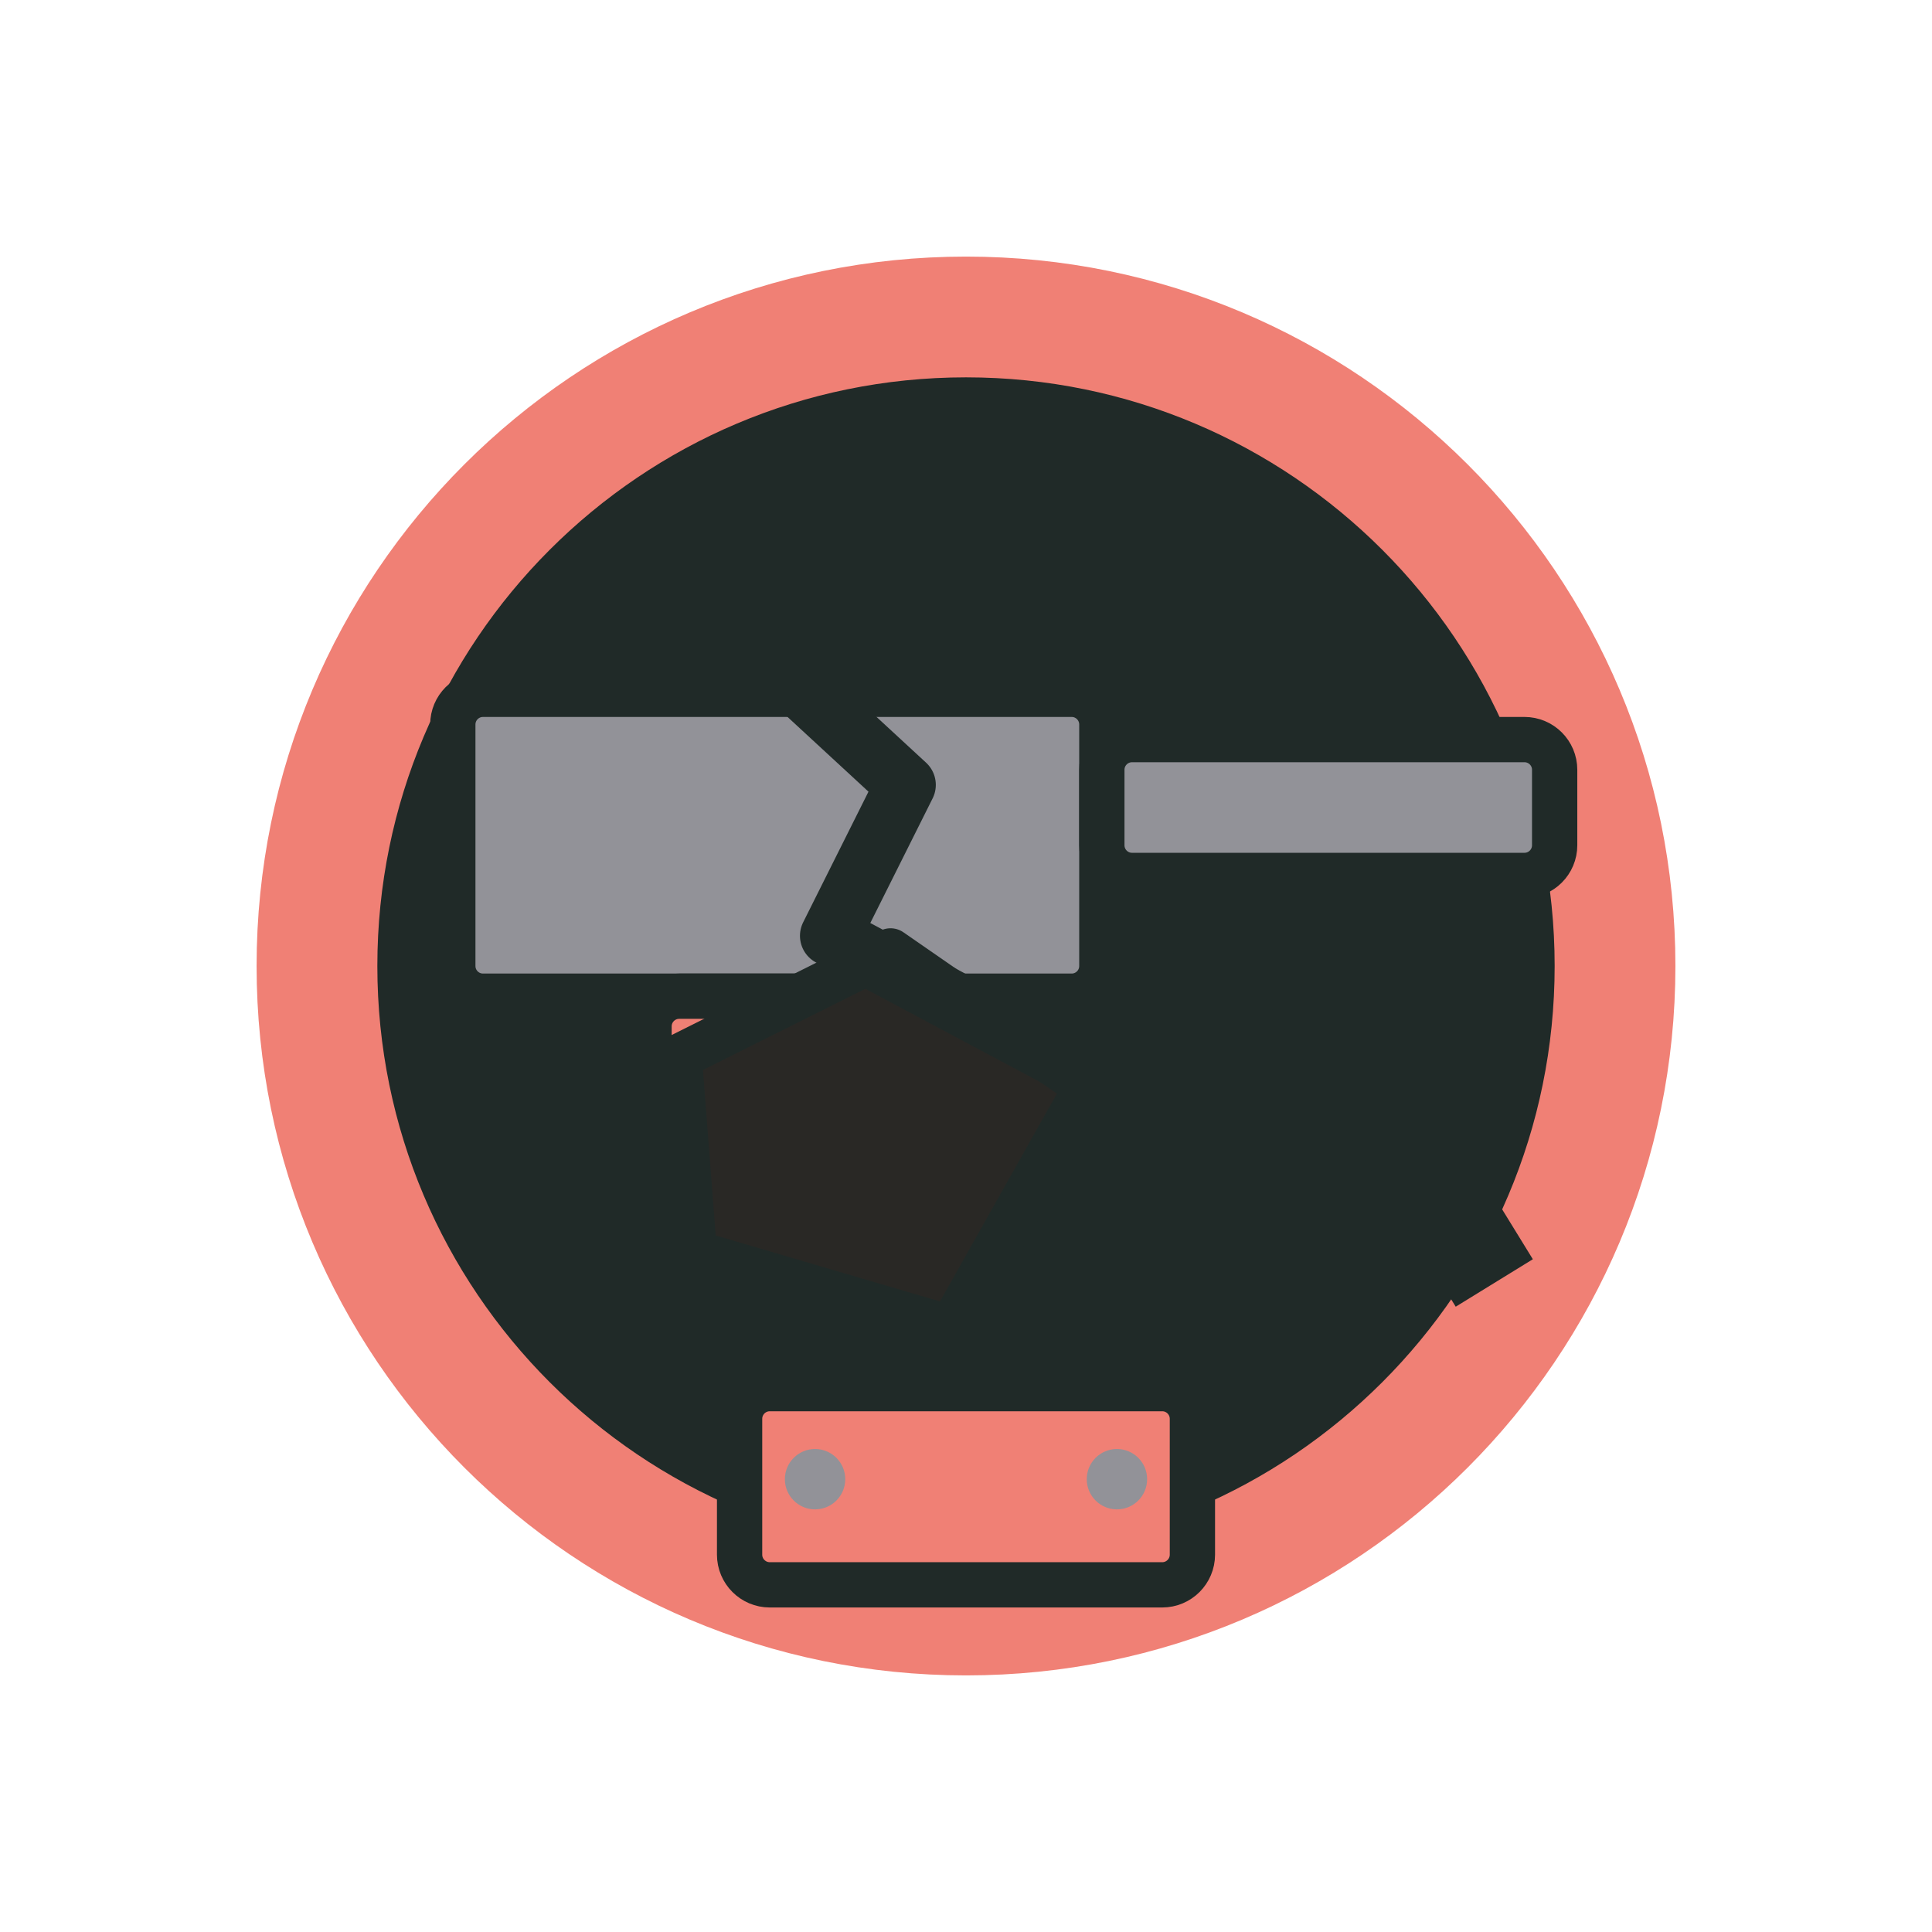
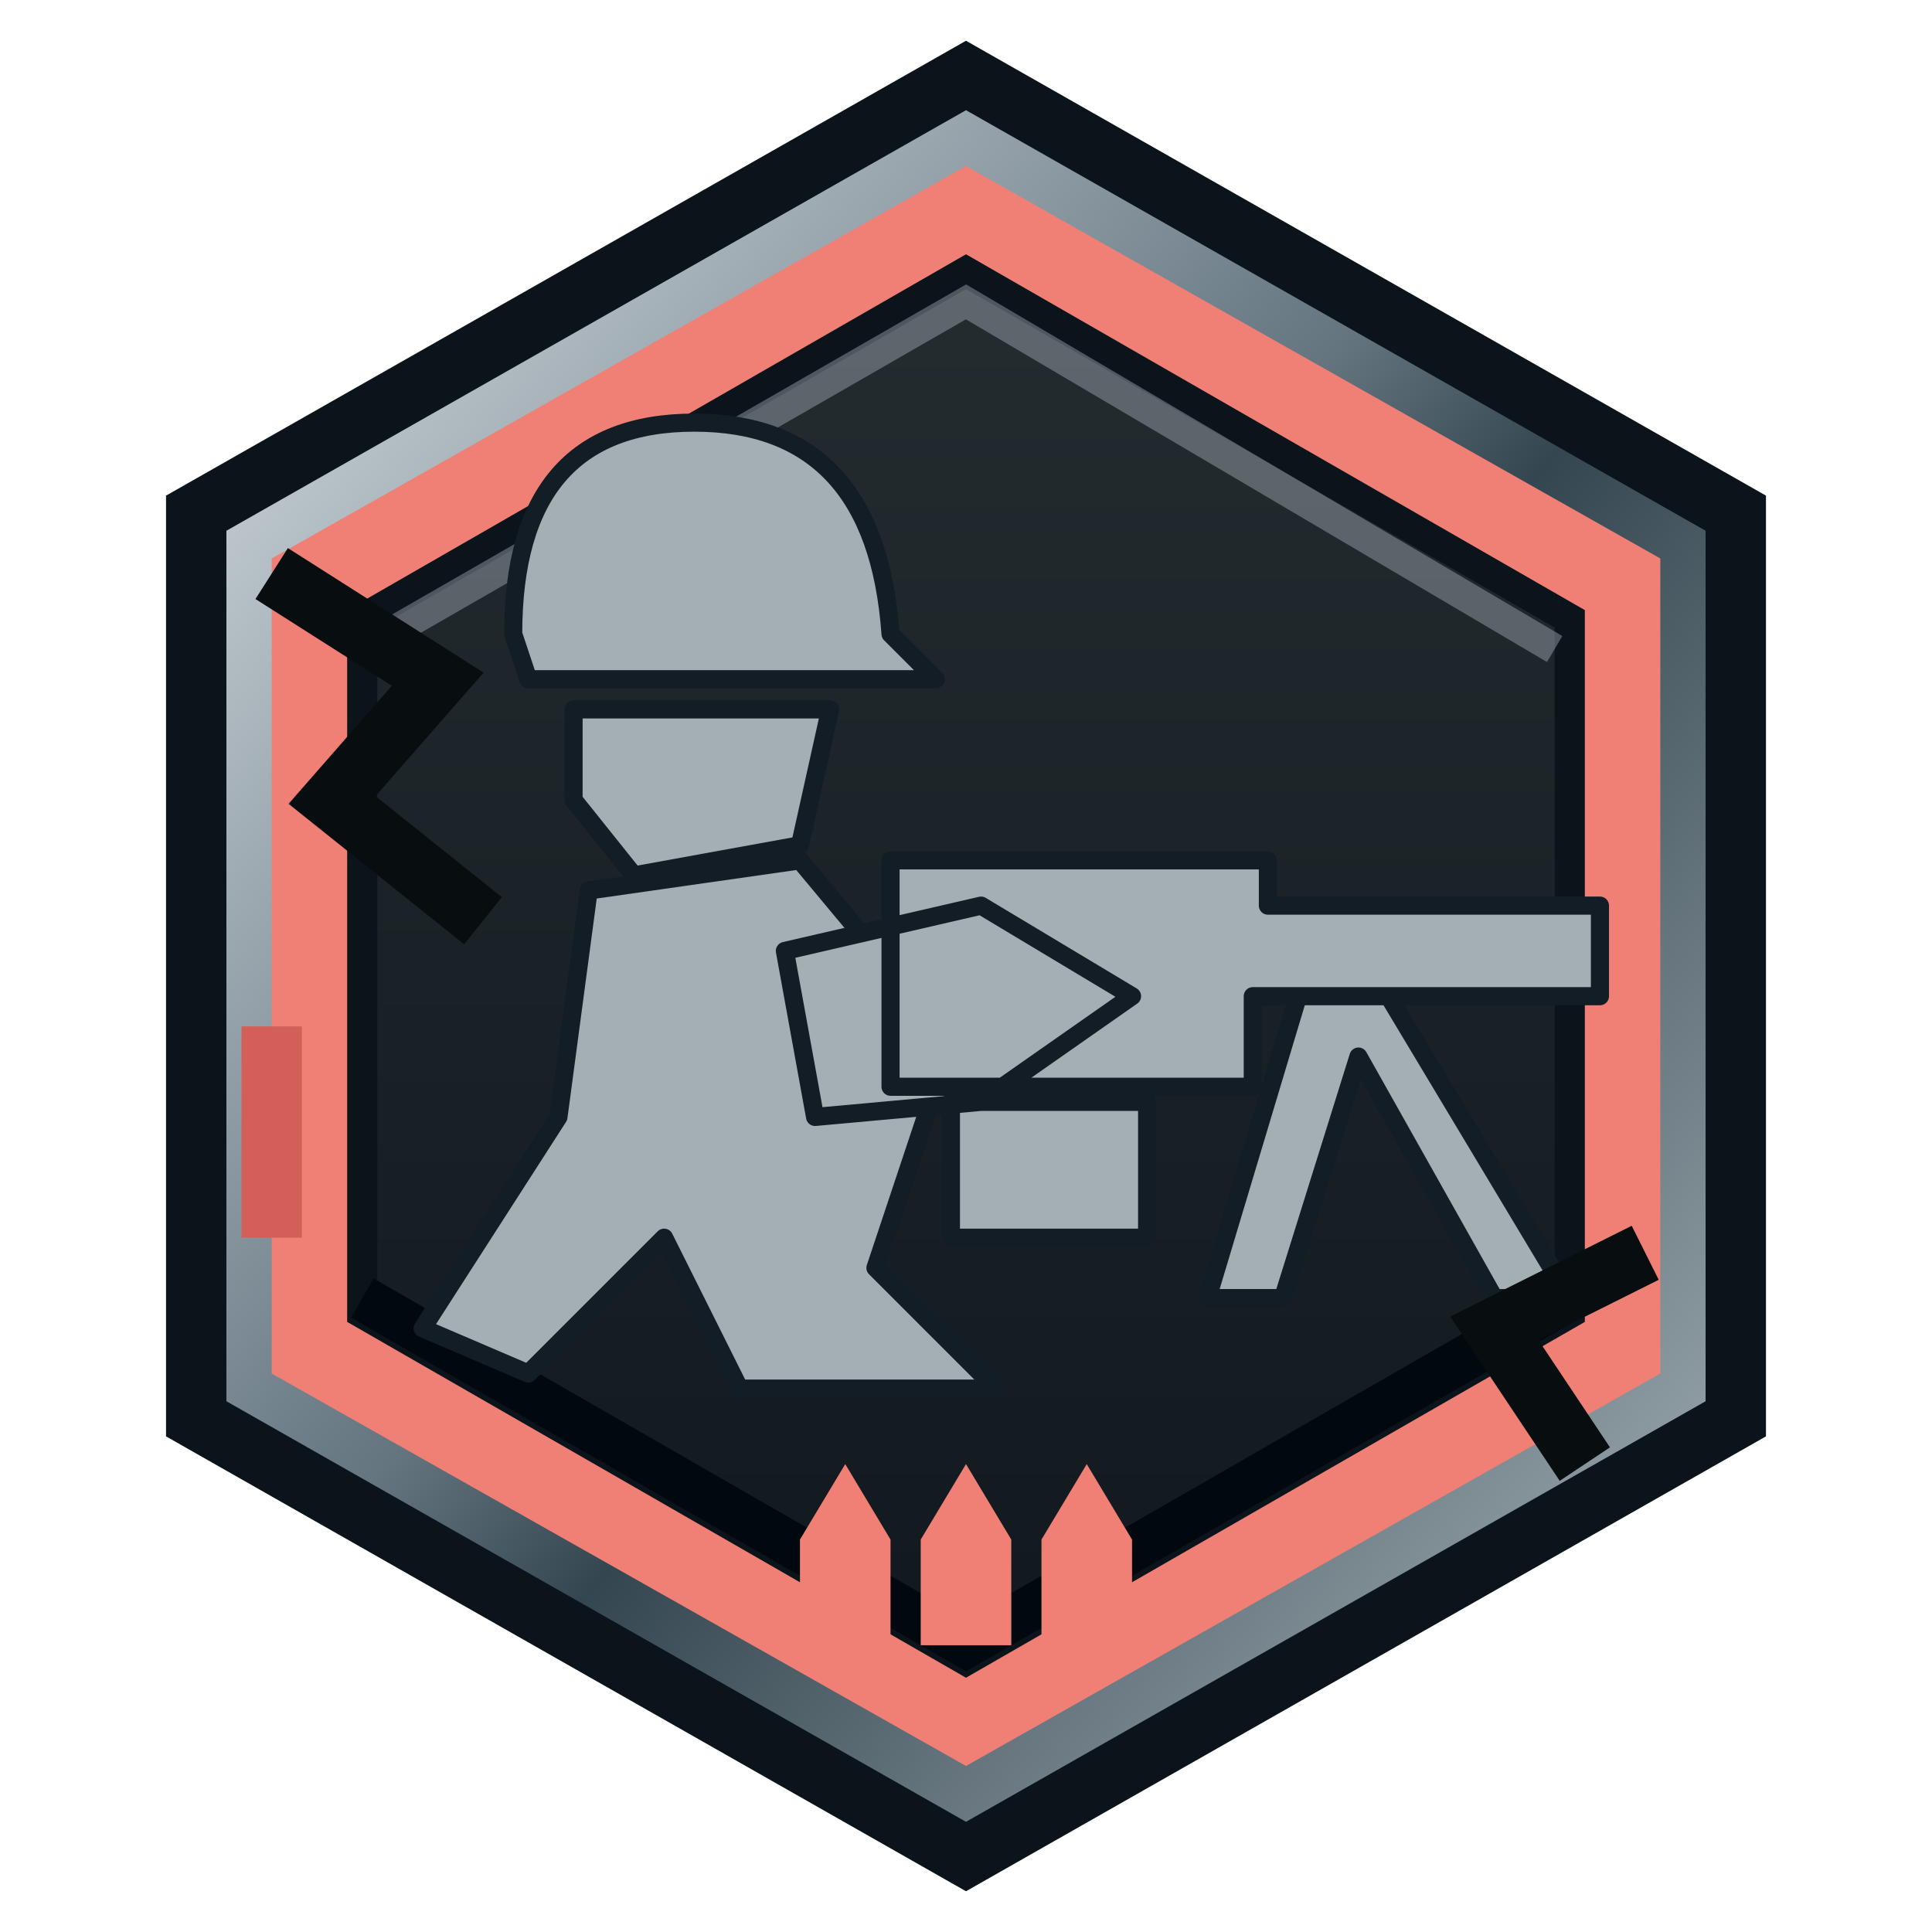
<svg xmlns="http://www.w3.org/2000/svg" width="128" height="128" viewBox="0 0 128 128">
-   <circle cx="64" cy="64" r="43" fill="#202a28" stroke="#f08075" stroke-width="8" />
-   <rect x="30" y="46" width="43" height="20" rx="2" fill="#929298" stroke="#202a28" stroke-width="3" />
-   <rect x="73" y="49" width="30" height="9" rx="2" fill="#929298" stroke="#202a28" stroke-width="3" />
-   <rect x="43" y="66" width="20" height="15" rx="2" fill="#f08075" stroke="#202a28" stroke-width="3" />
-   <path d="M83 59 L71 85 M83 59 L99 85" fill="none" stroke="#202a28" stroke-width="6" stroke-linejoin="round" />
-   <rect x="49" y="92" width="30" height="13" rx="2" fill="#f08075" stroke="#202a28" stroke-width="3" />
-   <circle cx="54" cy="98" r="2" fill="#929298" />
-   <circle cx="74" cy="98" r="2" fill="#929298" />
-   <path d="M45 70 L59 63 L72 72 L63 88 L46 83 Z" fill="#292825" stroke="#202a28" stroke-width="3" stroke-linejoin="round" />
-   <path d="M47 40 L60 52 L55 62 L70 70" fill="none" stroke="#202a28" stroke-width="4" stroke-linejoin="round" />
+   <defs>
+     <linearGradient id="metal" x1="0" y1="0" x2="1" y2="1">
+       <stop stop-color="#e2e8ec" />
+       <stop offset=".45" stop-color="#647580" />
+       <stop offset=".55" stop-color="#344650" />
+       <stop offset="1" stop-color="#b5c0c6" />
+     </linearGradient>
+     <linearGradient id="field" x1="0" y1="0" x2="0" y2="1">
+       <stop stop-color="#242c30" />
+       <stop offset="1" stop-color="#11181e" />
+     </linearGradient>
+   </defs>
+   <polygon points="64,5 115,34 115,94 64,123 13,94 13,34" fill="url(#metal)" stroke="#0c141b" stroke-width="4" />
+   <polygon points="64,11 110,37 110,91 64,117 18,91 18,37" fill="#f08075" />
+   <polygon points="64,18 104,41 104,87 64,110 24,87 24,41" fill="url(#field)" stroke="#0c141b" stroke-width="2" />
+   <path d="M24 43 L64 20 L103 43" fill="none" stroke="#c8d5dd" stroke-opacity=".35" stroke-width="2" />
+   <path d="M24 86 L64 109 L104 86" fill="none" stroke="#02090e" stroke-width="3" />
+   <g fill="#a4afb4" stroke="#121d25" stroke-width="1.2" stroke-linejoin="round">
+     <path d="M34 42 Q34 28 46 28 Q58 28 59 42 L62 45 L35 45 Z M38 47 L55 47 L53 56 L42 58 L38 53 Z" />
+     <path d="M39 59 L53 57 L63 69 L58 84 L66 92 L49 92 L44 82 L35 91 L28 88 L37 74 Z" />
+     <path d="M52 63 L65 60 L75 66 L65 73 L54 74 Z M59 57 L84 57 L84 60 L106 60 L106 66 L83 66 L83 72 L59 72 Z M63 73 L76 73 L76 82 L63 82 Z M86 66 L80 86 L85 86 L90 70 L99 86 L104 86 L92 66 Z" />
+   </g>
+   <g fill="#f08075" stroke="none">
+     <path d="M53 102 L56 97 L59 102 L59 109 L53 109 Z M61 102 L64 97 L67 102 L67 109 L61 109 Z M69 102 L72 97 L75 102 L75 109 L69 109 Z" />
+   </g>
+   <path d="M18 38 L29 45 L22 53 L32 61 M109 83 L99 88 L105 97" fill="none" stroke="#080d10" stroke-width="4" />
+   <path d="M18 68 L18 82" stroke="#d26059" stroke-width="4" />
</svg>
